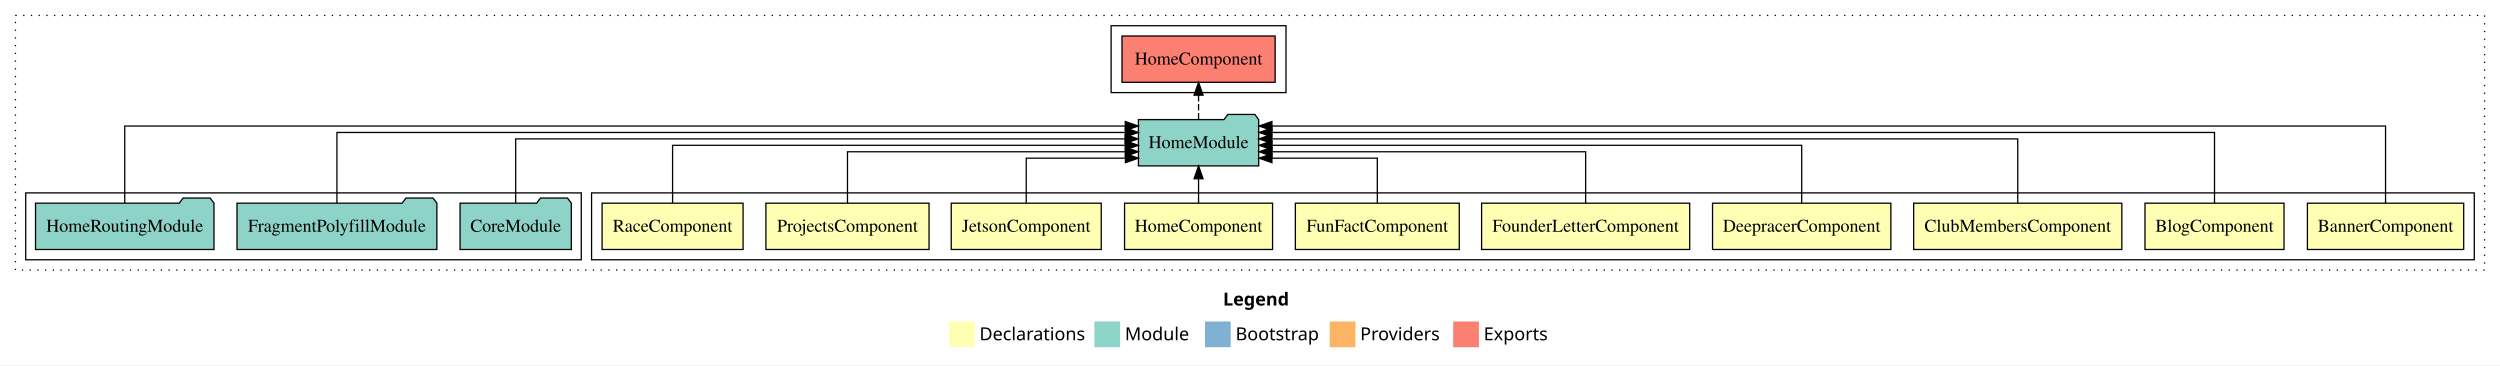
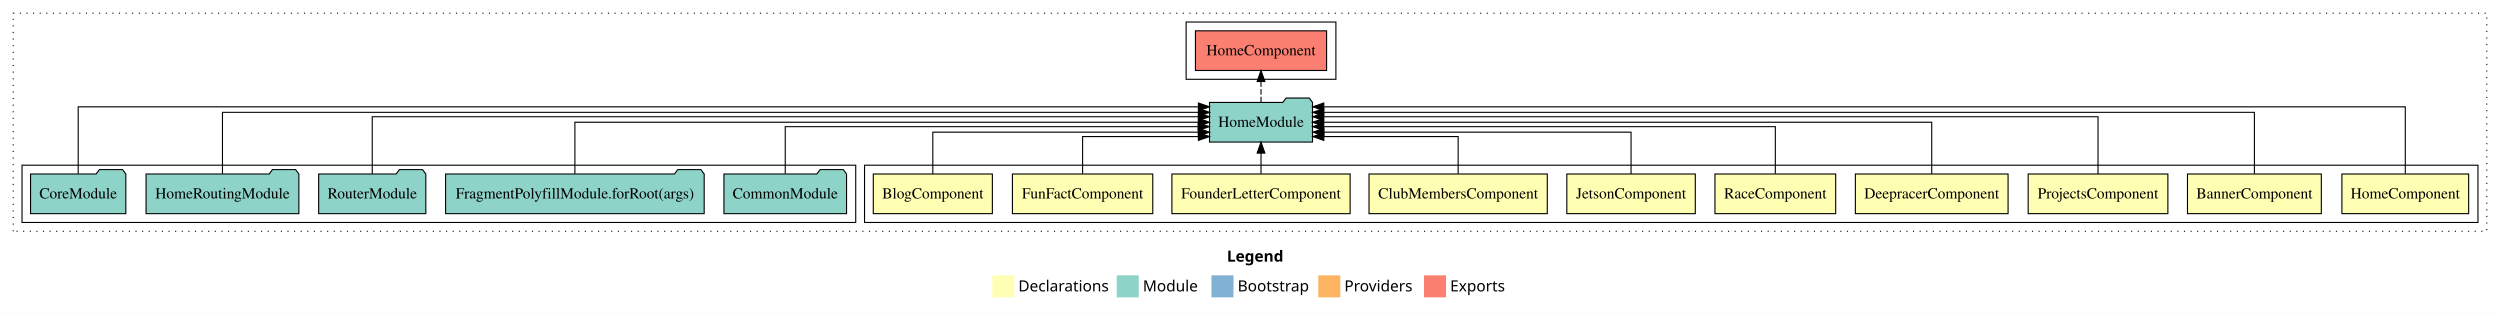
- <svg xmlns="http://www.w3.org/2000/svg" width="1944pt" height="284pt" viewBox="0.00 0.00 1944.00 284.00">
+ <svg xmlns="http://www.w3.org/2000/svg" width="2270pt" height="284pt" viewBox="0.00 0.00 2270.00 284.00">
  <g id="graph0" class="graph" transform="scale(1 1) rotate(0) translate(4 280)">
-     <polygon fill="#ffffff" stroke="transparent" points="-4,4 -4,-280 1940,-280 1940,4 -4,4" />
-     <text text-anchor="start" x="947.009" y="-42.4" font-family="sans-serif" font-weight="bold" font-size="14.00" fill="#000000">Legend</text>
-     <polygon fill="#ffffb3" stroke="transparent" points="734,-10 734,-30 754,-30 754,-10 734,-10" />
-     <text text-anchor="start" x="757.629" y="-15.4" font-family="sans-serif" font-size="14.00" fill="#000000">  Declarations</text>
-     <polygon fill="#8dd3c7" stroke="transparent" points="847,-10 847,-30 867,-30 867,-10 847,-10" />
-     <text text-anchor="start" x="870.725" y="-15.4" font-family="sans-serif" font-size="14.00" fill="#000000">  Module</text>
-     <polygon fill="#80b1d3" stroke="transparent" points="933,-10 933,-30 953,-30 953,-10 933,-10" />
-     <text text-anchor="start" x="956.781" y="-15.4" font-family="sans-serif" font-size="14.00" fill="#000000">  Bootstrap</text>
-     <polygon fill="#fdb462" stroke="transparent" points="1030,-10 1030,-30 1050,-30 1050,-10 1030,-10" />
-     <text text-anchor="start" x="1053.673" y="-15.4" font-family="sans-serif" font-size="14.00" fill="#000000">  Providers</text>
-     <polygon fill="#fb8072" stroke="transparent" points="1126,-10 1126,-30 1146,-30 1146,-10 1126,-10" />
-     <text text-anchor="start" x="1149.726" y="-15.4" font-family="sans-serif" font-size="14.00" fill="#000000">  Exports</text>
+     <polygon fill="#ffffff" stroke="transparent" points="-4,4 -4,-280 2266,-280 2266,4 -4,4" />
+     <text text-anchor="start" x="1110.009" y="-42.4" font-family="sans-serif" font-weight="bold" font-size="14.00" fill="#000000">Legend</text>
+     <polygon fill="#ffffb3" stroke="transparent" points="897,-10 897,-30 917,-30 917,-10 897,-10" />
+     <text text-anchor="start" x="920.629" y="-15.4" font-family="sans-serif" font-size="14.00" fill="#000000">  Declarations</text>
+     <polygon fill="#8dd3c7" stroke="transparent" points="1010,-10 1010,-30 1030,-30 1030,-10 1010,-10" />
+     <text text-anchor="start" x="1033.725" y="-15.4" font-family="sans-serif" font-size="14.00" fill="#000000">  Module</text>
+     <polygon fill="#80b1d3" stroke="transparent" points="1096,-10 1096,-30 1116,-30 1116,-10 1096,-10" />
+     <text text-anchor="start" x="1119.781" y="-15.4" font-family="sans-serif" font-size="14.00" fill="#000000">  Bootstrap</text>
+     <polygon fill="#fdb462" stroke="transparent" points="1193,-10 1193,-30 1213,-30 1213,-10 1193,-10" />
+     <text text-anchor="start" x="1216.673" y="-15.4" font-family="sans-serif" font-size="14.00" fill="#000000">  Providers</text>
+     <polygon fill="#fb8072" stroke="transparent" points="1289,-10 1289,-30 1309,-30 1309,-10 1289,-10" />
+     <text text-anchor="start" x="1312.726" y="-15.4" font-family="sans-serif" font-size="14.00" fill="#000000">  Exports</text>
    <g id="clust1" class="cluster">
-       <polygon fill="none" stroke="#000000" stroke-dasharray="1,5" points="8,-70 8,-268 1928,-268 1928,-70 8,-70" />
+       <polygon fill="none" stroke="#000000" stroke-dasharray="1,5" points="8,-70 8,-268 2254,-268 2254,-70 8,-70" />
    </g>
    <g id="clust2" class="cluster">
-       <polygon fill="none" stroke="#000000" points="456,-78 456,-130 1920,-130 1920,-78 456,-78" />
+       <polygon fill="none" stroke="#000000" points="781,-78 781,-130 2246,-130 2246,-78 781,-78" />
    </g>
    <g id="clust13" class="cluster">
-       <polygon fill="none" stroke="#000000" points="16,-78 16,-130 448,-130 448,-78 16,-78" />
+       <polygon fill="none" stroke="#000000" points="16,-78 16,-130 773,-130 773,-78 16,-78" />
    </g>
    <g id="clust14" class="cluster">
-       <polygon fill="none" stroke="#000000" points="860,-208 860,-260 996,-260 996,-208 860,-208" />
+       <polygon fill="none" stroke="#000000" points="1073,-208 1073,-260 1209,-260 1209,-208 1073,-208" />
    </g>
    <g id="node1" class="node">
-       <polygon fill="#ffffb3" stroke="#000000" points="1911.759,-122 1790.241,-122 1790.241,-86 1911.759,-86 1911.759,-122" />
-       <text text-anchor="middle" x="1851" y="-99.8" font-family="Times,serif" font-size="14.00" fill="#000000">BannerComponent</text>
+       <polygon fill="#ffffb3" stroke="#000000" points="2237.545,-122 2122.455,-122 2122.455,-86 2237.545,-86 2237.545,-122" />
+       <text text-anchor="middle" x="2180" y="-99.8" font-family="Times,serif" font-size="14.00" fill="#000000">HomeComponent</text>
    </g>
    <g id="node11" class="node">
-       <polygon fill="#8dd3c7" stroke="#000000" points="974.762,-187 971.762,-191 950.762,-191 947.762,-187 881.238,-187 881.238,-151 974.762,-151 974.762,-187" />
-       <text text-anchor="middle" x="928" y="-164.8" font-family="Times,serif" font-size="14.00" fill="#000000">HomeModule</text>
+       <polygon fill="#8dd3c7" stroke="#000000" points="1187.762,-187 1184.762,-191 1163.762,-191 1160.762,-187 1094.238,-187 1094.238,-151 1187.762,-151 1187.762,-187" />
+       <text text-anchor="middle" x="1141" y="-164.8" font-family="Times,serif" font-size="14.00" fill="#000000">HomeModule</text>
    </g>
    <g id="edge1" class="edge">
-       <path fill="none" stroke="#000000" d="M1851,-122.091C1851,-145.133 1851,-182 1851,-182 1851,-182 985.041,-182 985.041,-182" />
-       <polygon fill="#000000" stroke="#000000" points="985.041,-178.5 975.041,-182 985.041,-185.5 985.041,-178.5" />
+       <path fill="none" stroke="#000000" d="M2180,-122.323C2180,-145.66 2180,-183 2180,-183 2180,-183 1198.002,-183 1198.002,-183" />
+       <polygon fill="#000000" stroke="#000000" points="1198.002,-179.5 1188.002,-183 1198.002,-186.5 1198.002,-179.5" />
    </g>
    <g id="node2" class="node">
-       <polygon fill="#ffffb3" stroke="#000000" points="1772.061,-122 1663.939,-122 1663.939,-86 1772.061,-86 1772.061,-122" />
-       <text text-anchor="middle" x="1718" y="-99.8" font-family="Times,serif" font-size="14.00" fill="#000000">BlogComponent</text>
+       <polygon fill="#ffffb3" stroke="#000000" points="2103.759,-122 1982.241,-122 1982.241,-86 2103.759,-86 2103.759,-122" />
+       <text text-anchor="middle" x="2043" y="-99.8" font-family="Times,serif" font-size="14.00" fill="#000000">BannerComponent</text>
    </g>
    <g id="edge2" class="edge">
-       <path fill="none" stroke="#000000" d="M1718,-122.045C1718,-143.662 1718,-177 1718,-177 1718,-177 985.052,-177 985.052,-177" />
-       <polygon fill="#000000" stroke="#000000" points="985.052,-173.5 975.052,-177 985.052,-180.5 985.052,-173.5" />
+       <path fill="none" stroke="#000000" d="M2043,-122.292C2043,-144.206 2043,-178 2043,-178 2043,-178 1197.91,-178 1197.91,-178" />
+       <polygon fill="#000000" stroke="#000000" points="1197.91,-174.5 1187.91,-178 1197.91,-181.5 1197.91,-174.5" />
    </g>
    <g id="node3" class="node">
-       <polygon fill="#ffffb3" stroke="#000000" points="1645.93,-122 1484.07,-122 1484.07,-86 1645.93,-86 1645.93,-122" />
-       <text text-anchor="middle" x="1565" y="-99.8" font-family="Times,serif" font-size="14.00" fill="#000000">ClubMembersComponent</text>
+       <polygon fill="#ffffb3" stroke="#000000" points="1964.431,-122 1837.569,-122 1837.569,-86 1964.431,-86 1964.431,-122" />
+       <text text-anchor="middle" x="1901" y="-99.8" font-family="Times,serif" font-size="14.00" fill="#000000">ProjectsComponent</text>
    </g>
    <g id="edge3" class="edge">
-       <path fill="none" stroke="#000000" d="M1565,-122.223C1565,-142.365 1565,-172 1565,-172 1565,-172 984.84,-172 984.84,-172" />
-       <polygon fill="#000000" stroke="#000000" points="984.84,-168.5 974.84,-172 984.84,-175.5 984.84,-168.5" />
+       <path fill="none" stroke="#000000" d="M1901,-122.027C1901,-142.767 1901,-174 1901,-174 1901,-174 1197.968,-174 1197.968,-174" />
+       <polygon fill="#000000" stroke="#000000" points="1197.968,-170.5 1187.968,-174 1197.968,-177.5 1197.968,-170.5" />
    </g>
    <g id="node4" class="node">
-       <polygon fill="#ffffb3" stroke="#000000" points="1466.333,-122 1327.667,-122 1327.667,-86 1466.333,-86 1466.333,-122" />
-       <text text-anchor="middle" x="1397" y="-99.8" font-family="Times,serif" font-size="14.00" fill="#000000">DeepracerComponent</text>
+       <polygon fill="#ffffb3" stroke="#000000" points="1819.333,-122 1680.667,-122 1680.667,-86 1819.333,-86 1819.333,-122" />
+       <text text-anchor="middle" x="1750" y="-99.8" font-family="Times,serif" font-size="14.00" fill="#000000">DeepracerComponent</text>
    </g>
    <g id="edge4" class="edge">
-       <path fill="none" stroke="#000000" d="M1397,-122.222C1397,-140.828 1397,-167 1397,-167 1397,-167 985.117,-167 985.117,-167" />
-       <polygon fill="#000000" stroke="#000000" points="985.117,-163.5 975.117,-167 985.117,-170.5 985.117,-163.5" />
+       <path fill="none" stroke="#000000" d="M1750,-122.106C1750,-141.339 1750,-169 1750,-169 1750,-169 1197.776,-169 1197.776,-169" />
+       <polygon fill="#000000" stroke="#000000" points="1197.776,-165.5 1187.776,-169 1197.776,-172.5 1197.776,-165.5" />
    </g>
    <g id="node5" class="node">
-       <polygon fill="#ffffb3" stroke="#000000" points="1309.914,-122 1148.086,-122 1148.086,-86 1309.914,-86 1309.914,-122" />
-       <text text-anchor="middle" x="1229" y="-99.8" font-family="Times,serif" font-size="14.00" fill="#000000">FounderLetterComponent</text>
+       <polygon fill="#ffffb3" stroke="#000000" points="1662.813,-122 1553.187,-122 1553.187,-86 1662.813,-86 1662.813,-122" />
+       <text text-anchor="middle" x="1608" y="-99.8" font-family="Times,serif" font-size="14.00" fill="#000000">RaceComponent</text>
    </g>
    <g id="edge5" class="edge">
-       <path fill="none" stroke="#000000" d="M1229,-122.034C1229,-139.06 1229,-162 1229,-162 1229,-162 985.031,-162 985.031,-162" />
-       <polygon fill="#000000" stroke="#000000" points="985.031,-158.5 975.031,-162 985.031,-165.5 985.031,-158.5" />
+       <path fill="none" stroke="#000000" d="M1608,-122.302C1608,-140.27 1608,-165 1608,-165 1608,-165 1197.916,-165 1197.916,-165" />
+       <polygon fill="#000000" stroke="#000000" points="1197.916,-161.5 1187.916,-165 1197.916,-168.5 1197.916,-161.5" />
    </g>
    <g id="node6" class="node">
-       <polygon fill="#ffffb3" stroke="#000000" points="1130.718,-122 1003.282,-122 1003.282,-86 1130.718,-86 1130.718,-122" />
-       <text text-anchor="middle" x="1067" y="-99.8" font-family="Times,serif" font-size="14.00" fill="#000000">FunFactComponent</text>
+       <polygon fill="#ffffb3" stroke="#000000" points="1535.327,-122 1418.673,-122 1418.673,-86 1535.327,-86 1535.327,-122" />
+       <text text-anchor="middle" x="1477" y="-99.8" font-family="Times,serif" font-size="14.00" fill="#000000">JetsonComponent</text>
    </g>
    <g id="edge6" class="edge">
-       <path fill="none" stroke="#000000" d="M1067,-122.24C1067,-137.571 1067,-157 1067,-157 1067,-157 985.059,-157 985.059,-157" />
-       <polygon fill="#000000" stroke="#000000" points="985.059,-153.5 975.059,-157 985.059,-160.5 985.059,-153.5" />
+       <path fill="none" stroke="#000000" d="M1477,-122.027C1477,-138.398 1477,-160 1477,-160 1477,-160 1198.073,-160 1198.073,-160" />
+       <polygon fill="#000000" stroke="#000000" points="1198.073,-156.5 1188.073,-160 1198.073,-163.5 1198.073,-156.5" />
    </g>
    <g id="node7" class="node">
-       <polygon fill="#ffffb3" stroke="#000000" points="985.545,-122 870.455,-122 870.455,-86 985.545,-86 985.545,-122" />
-       <text text-anchor="middle" x="928" y="-99.8" font-family="Times,serif" font-size="14.00" fill="#000000">HomeComponent</text>
+       <polygon fill="#ffffb3" stroke="#000000" points="1400.93,-122 1239.07,-122 1239.07,-86 1400.93,-86 1400.93,-122" />
+       <text text-anchor="middle" x="1320" y="-99.8" font-family="Times,serif" font-size="14.00" fill="#000000">ClubMembersComponent</text>
    </g>
    <g id="edge7" class="edge">
-       <path fill="none" stroke="#000000" d="M928,-122.106C928,-122.106 928,-140.991 928,-140.991" />
-       <polygon fill="#000000" stroke="#000000" points="924.5,-140.991 928,-150.991 931.5,-140.991 924.5,-140.991" />
+       <path fill="none" stroke="#000000" d="M1320,-122.187C1320,-137.182 1320,-156 1320,-156 1320,-156 1198.03,-156 1198.03,-156" />
+       <polygon fill="#000000" stroke="#000000" points="1198.03,-152.5 1188.03,-156 1198.03,-159.5 1198.03,-152.5" />
    </g>
    <g id="node8" class="node">
-       <polygon fill="#ffffb3" stroke="#000000" points="852.327,-122 735.673,-122 735.673,-86 852.327,-86 852.327,-122" />
-       <text text-anchor="middle" x="794" y="-99.8" font-family="Times,serif" font-size="14.00" fill="#000000">JetsonComponent</text>
+       <polygon fill="#ffffb3" stroke="#000000" points="1221.914,-122 1060.086,-122 1060.086,-86 1221.914,-86 1221.914,-122" />
+       <text text-anchor="middle" x="1141" y="-99.8" font-family="Times,serif" font-size="14.00" fill="#000000">FounderLetterComponent</text>
    </g>
    <g id="edge8" class="edge">
-       <path fill="none" stroke="#000000" d="M794,-122.24C794,-137.571 794,-157 794,-157 794,-157 871.133,-157 871.133,-157" />
-       <polygon fill="#000000" stroke="#000000" points="871.133,-160.5 881.133,-157 871.133,-153.5 871.133,-160.5" />
+       <path fill="none" stroke="#000000" d="M1141,-122.106C1141,-122.106 1141,-140.991 1141,-140.991" />
+       <polygon fill="#000000" stroke="#000000" points="1137.5,-140.991 1141,-150.991 1144.5,-140.991 1137.5,-140.991" />
    </g>
    <g id="node9" class="node">
-       <polygon fill="#ffffb3" stroke="#000000" points="718.431,-122 591.569,-122 591.569,-86 718.431,-86 718.431,-122" />
-       <text text-anchor="middle" x="655" y="-99.8" font-family="Times,serif" font-size="14.00" fill="#000000">ProjectsComponent</text>
+       <polygon fill="#ffffb3" stroke="#000000" points="1042.718,-122 915.282,-122 915.282,-86 1042.718,-86 1042.718,-122" />
+       <text text-anchor="middle" x="979" y="-99.8" font-family="Times,serif" font-size="14.00" fill="#000000">FunFactComponent</text>
    </g>
    <g id="edge9" class="edge">
-       <path fill="none" stroke="#000000" d="M655,-122.034C655,-139.06 655,-162 655,-162 655,-162 871.07,-162 871.07,-162" />
-       <polygon fill="#000000" stroke="#000000" points="871.07,-165.5 881.07,-162 871.07,-158.5 871.07,-165.5" />
+       <path fill="none" stroke="#000000" d="M979,-122.187C979,-137.182 979,-156 979,-156 979,-156 1084.143,-156 1084.143,-156" />
+       <polygon fill="#000000" stroke="#000000" points="1084.143,-159.5 1094.143,-156 1084.143,-152.5 1084.143,-159.5" />
    </g>
    <g id="node10" class="node">
-       <polygon fill="#ffffb3" stroke="#000000" points="573.813,-122 464.187,-122 464.187,-86 573.813,-86 573.813,-122" />
-       <text text-anchor="middle" x="519" y="-99.8" font-family="Times,serif" font-size="14.00" fill="#000000">RaceComponent</text>
+       <polygon fill="#ffffb3" stroke="#000000" points="897.061,-122 788.939,-122 788.939,-86 897.061,-86 897.061,-122" />
+       <text text-anchor="middle" x="843" y="-99.8" font-family="Times,serif" font-size="14.00" fill="#000000">BlogComponent</text>
    </g>
    <g id="edge10" class="edge">
-       <path fill="none" stroke="#000000" d="M519,-122.222C519,-140.828 519,-167 519,-167 519,-167 871.082,-167 871.082,-167" />
-       <polygon fill="#000000" stroke="#000000" points="871.082,-170.5 881.082,-167 871.082,-163.5 871.082,-170.5" />
+       <path fill="none" stroke="#000000" d="M843,-122.027C843,-138.398 843,-160 843,-160 843,-160 1084.11,-160 1084.11,-160" />
+       <polygon fill="#000000" stroke="#000000" points="1084.11,-163.5 1094.11,-160 1084.11,-156.5 1084.11,-163.5" />
+     </g>
+     <g id="node17" class="node">
+       <polygon fill="#fb8072" stroke="#000000" points="1200.544,-252 1081.456,-252 1081.456,-216 1200.544,-216 1200.544,-252" />
+       <text text-anchor="middle" x="1141" y="-229.8" font-family="Times,serif" font-size="14.00" fill="#000000">HomeComponent </text>
+     </g>
+     <g id="edge16" class="edge">
+       <path fill="none" stroke="#000000" stroke-dasharray="5,2" d="M1141,-187.106C1141,-187.106 1141,-205.991 1141,-205.991" />
+       <polygon fill="#000000" stroke="#000000" points="1137.5,-205.991 1141,-215.991 1144.5,-205.991 1137.5,-205.991" />
+     </g>
+     <g id="node12" class="node">
+       <polygon fill="#8dd3c7" stroke="#000000" points="764.668,-122 761.668,-126 740.668,-126 737.668,-122 653.332,-122 653.332,-86 764.668,-86 764.668,-122" />
+       <text text-anchor="middle" x="709" y="-99.8" font-family="Times,serif" font-size="14.00" fill="#000000">CommonModule</text>
+     </g>
+     <g id="edge11" class="edge">
+       <path fill="none" stroke="#000000" d="M709,-122.302C709,-140.27 709,-165 709,-165 709,-165 1083.946,-165 1083.946,-165" />
+       <polygon fill="#000000" stroke="#000000" points="1083.946,-168.5 1093.946,-165 1083.946,-161.5 1083.946,-168.5" />
+     </g>
+     <g id="node13" class="node">
+       <polygon fill="#8dd3c7" stroke="#000000" points="635.398,-122 632.398,-126 611.398,-126 608.398,-122 400.602,-122 400.602,-86 635.398,-86 635.398,-122" />
+       <text text-anchor="middle" x="518" y="-99.8" font-family="Times,serif" font-size="14.00" fill="#000000">FragmentPolyfillModule.forRoot(args)</text>
+     </g>
+     <g id="edge12" class="edge">
+       <path fill="none" stroke="#000000" d="M518,-122.106C518,-141.339 518,-169 518,-169 518,-169 1084.174,-169 1084.174,-169" />
+       <polygon fill="#000000" stroke="#000000" points="1084.174,-172.5 1094.174,-169 1084.174,-165.5 1084.174,-172.5" />
+     </g>
+     <g id="node14" class="node">
+       <polygon fill="#8dd3c7" stroke="#000000" points="382.653,-122 379.653,-126 358.653,-126 355.653,-122 285.347,-122 285.347,-86 382.653,-86 382.653,-122" />
+       <text text-anchor="middle" x="334" y="-99.8" font-family="Times,serif" font-size="14.00" fill="#000000">RouterModule</text>
+     </g>
+     <g id="edge13" class="edge">
+       <path fill="none" stroke="#000000" d="M334,-122.027C334,-142.767 334,-174 334,-174 334,-174 1084.124,-174 1084.124,-174" />
+       <polygon fill="#000000" stroke="#000000" points="1084.124,-177.5 1094.124,-174 1084.124,-170.5 1084.124,-177.5" />
    </g>
    <g id="node15" class="node">
-       <polygon fill="#fb8072" stroke="#000000" points="987.544,-252 868.456,-252 868.456,-216 987.544,-216 987.544,-252" />
-       <text text-anchor="middle" x="928" y="-229.8" font-family="Times,serif" font-size="14.00" fill="#000000">HomeComponent </text>
+       <polygon fill="#8dd3c7" stroke="#000000" points="267.38,-122 264.38,-126 243.38,-126 240.38,-122 128.62,-122 128.62,-86 267.38,-86 267.38,-122" />
+       <text text-anchor="middle" x="198" y="-99.8" font-family="Times,serif" font-size="14.00" fill="#000000">HomeRoutingModule</text>
    </g>
    <g id="edge14" class="edge">
-       <path fill="none" stroke="#000000" stroke-dasharray="5,2" d="M928,-187.106C928,-187.106 928,-205.991 928,-205.991" />
-       <polygon fill="#000000" stroke="#000000" points="924.5,-205.991 928,-215.991 931.5,-205.991 924.5,-205.991" />
+       <path fill="none" stroke="#000000" d="M198,-122.292C198,-144.206 198,-178 198,-178 198,-178 1084.236,-178 1084.236,-178" />
+       <polygon fill="#000000" stroke="#000000" points="1084.236,-181.5 1094.236,-178 1084.236,-174.5 1084.236,-181.5" />
    </g>
-     <g id="node12" class="node">
-       <polygon fill="#8dd3c7" stroke="#000000" points="440.262,-122 437.262,-126 416.262,-126 413.262,-122 353.738,-122 353.738,-86 440.262,-86 440.262,-122" />
-       <text text-anchor="middle" x="397" y="-99.8" font-family="Times,serif" font-size="14.00" fill="#000000">CoreModule</text>
+     <g id="node16" class="node">
+       <polygon fill="#8dd3c7" stroke="#000000" points="110.262,-122 107.262,-126 86.262,-126 83.262,-122 23.738,-122 23.738,-86 110.262,-86 110.262,-122" />
+       <text text-anchor="middle" x="67" y="-99.8" font-family="Times,serif" font-size="14.00" fill="#000000">CoreModule</text>
    </g>
-     <g id="edge11" class="edge">
-       <path fill="none" stroke="#000000" d="M397,-122.223C397,-142.365 397,-172 397,-172 397,-172 870.877,-172 870.877,-172" />
-       <polygon fill="#000000" stroke="#000000" points="870.877,-175.5 880.877,-172 870.877,-168.5 870.877,-175.5" />
-     </g>
-     <g id="node13" class="node">
-       <polygon fill="#8dd3c7" stroke="#000000" points="335.709,-122 332.709,-126 311.709,-126 308.709,-122 180.291,-122 180.291,-86 335.709,-86 335.709,-122" />
-       <text text-anchor="middle" x="258" y="-99.8" font-family="Times,serif" font-size="14.00" fill="#000000">FragmentPolyfillModule</text>
-     </g>
-     <g id="edge12" class="edge">
-       <path fill="none" stroke="#000000" d="M258,-122.045C258,-143.662 258,-177 258,-177 258,-177 871.153,-177 871.153,-177" />
-       <polygon fill="#000000" stroke="#000000" points="871.153,-180.5 881.153,-177 871.153,-173.5 871.153,-180.5" />
-     </g>
-     <g id="node14" class="node">
-       <polygon fill="#8dd3c7" stroke="#000000" points="162.38,-122 159.38,-126 138.38,-126 135.38,-122 23.62,-122 23.62,-86 162.38,-86 162.38,-122" />
-       <text text-anchor="middle" x="93" y="-99.8" font-family="Times,serif" font-size="14.00" fill="#000000">HomeRoutingModule</text>
-     </g>
-     <g id="edge13" class="edge">
-       <path fill="none" stroke="#000000" d="M93,-122.091C93,-145.133 93,-182 93,-182 93,-182 871.016,-182 871.016,-182" />
-       <polygon fill="#000000" stroke="#000000" points="871.016,-185.5 881.016,-182 871.016,-178.5 871.016,-185.5" />
+     <g id="edge15" class="edge">
+       <path fill="none" stroke="#000000" d="M67,-122.323C67,-145.66 67,-183 67,-183 67,-183 1084.161,-183 1084.161,-183" />
+       <polygon fill="#000000" stroke="#000000" points="1084.161,-186.5 1094.161,-183 1084.161,-179.5 1084.161,-186.5" />
    </g>
  </g>
</svg>
